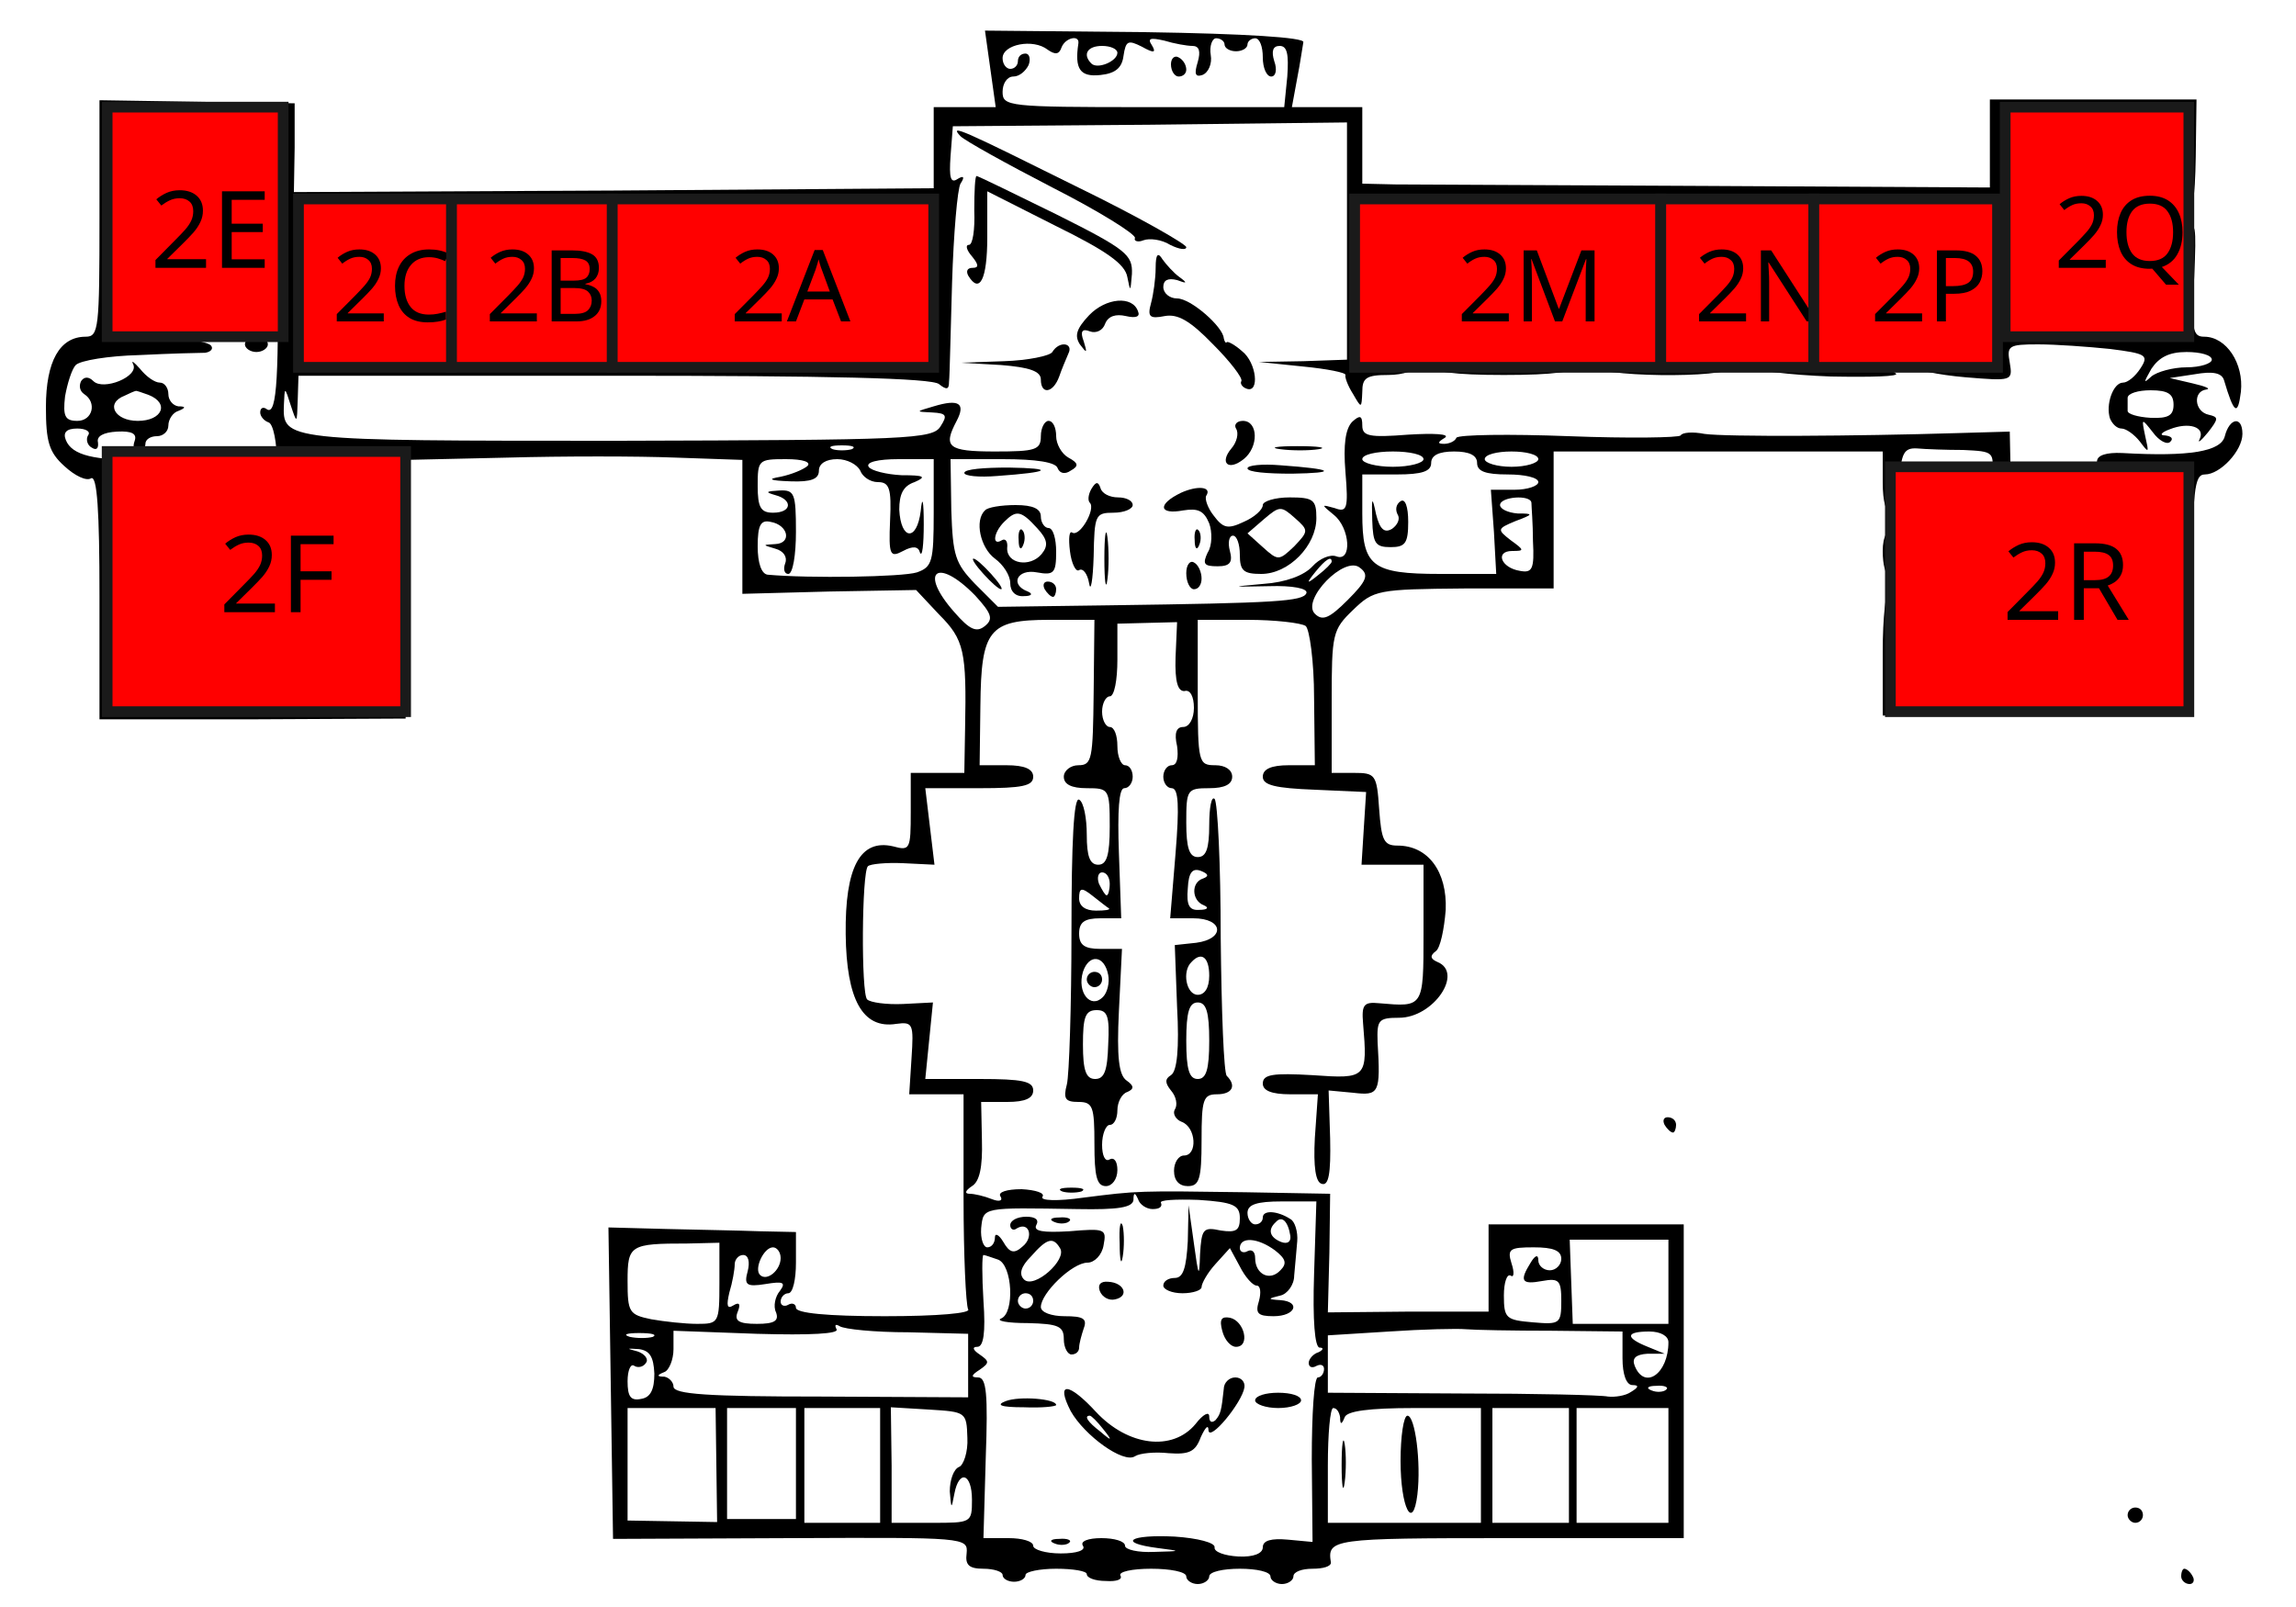
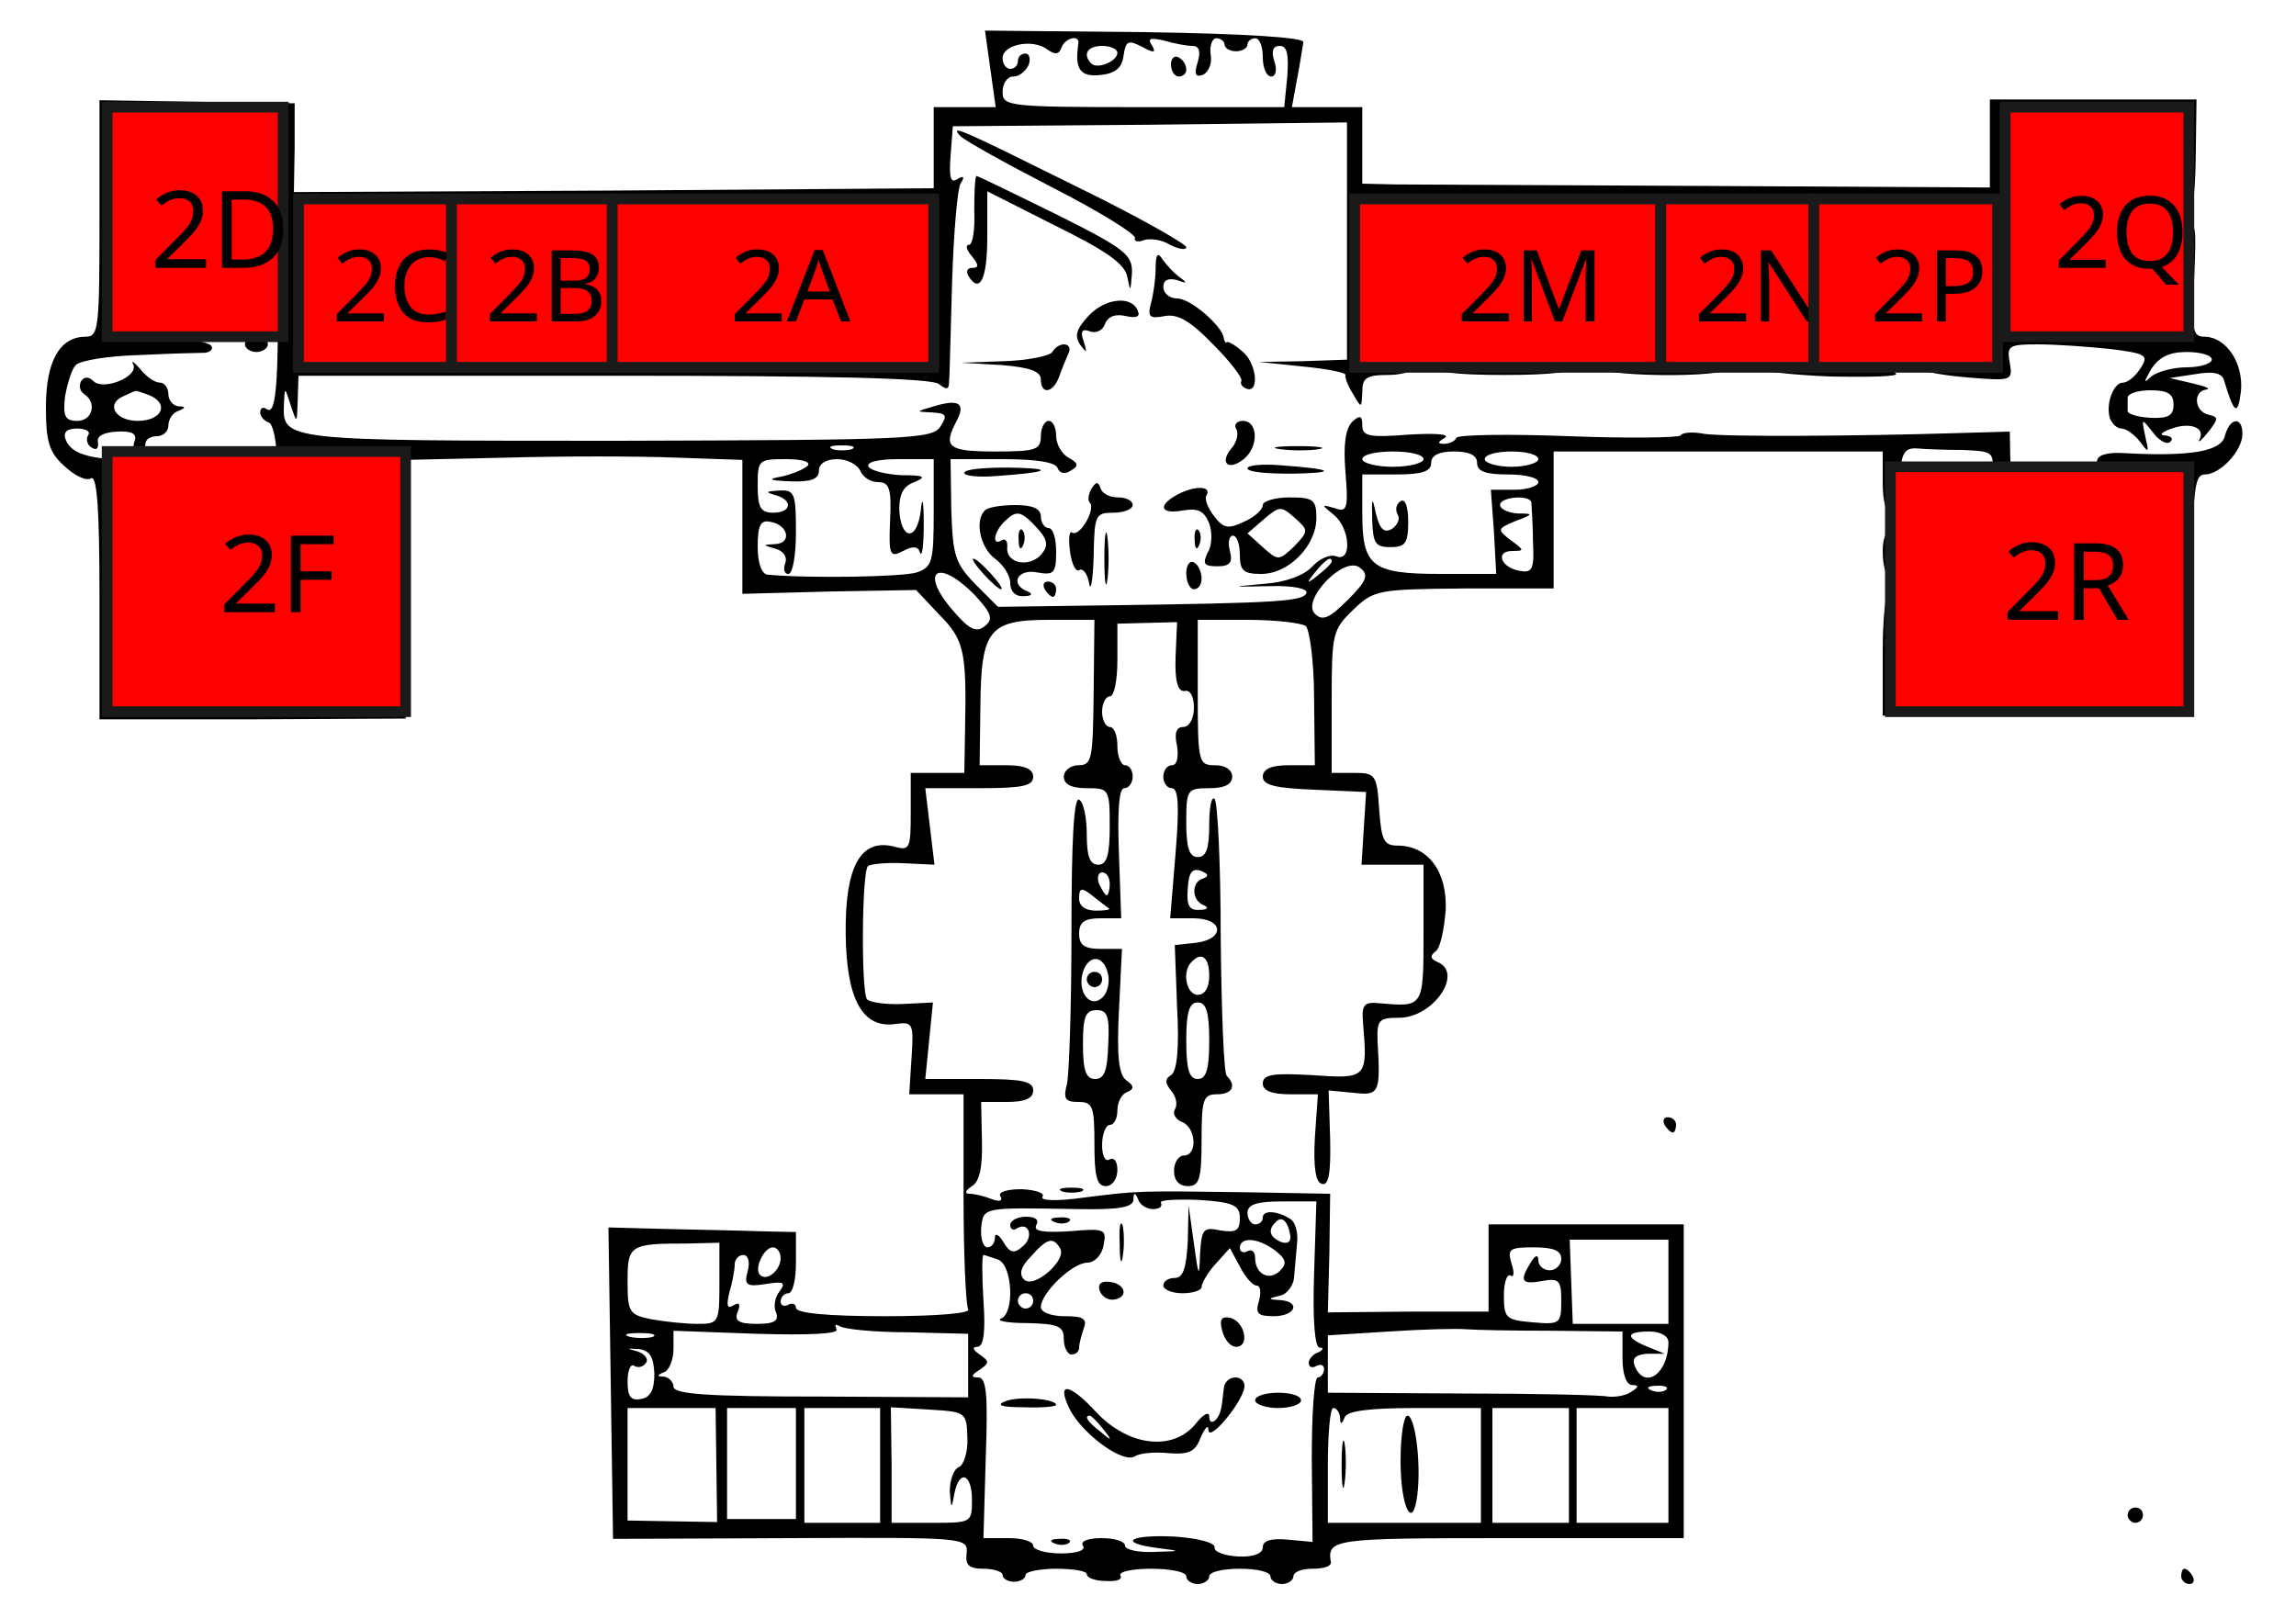
<svg xmlns="http://www.w3.org/2000/svg" version="1.0" width="300pt" height="210pt" viewBox="0 0 300 210" preserveAspectRatio="xMidYMid meet">
  <g transform="translate(0,210) scale(0.1,-0.1)" fill="#000000" stroke="none">
    <path d="M1294 2010 l7 -50 -41 0 -40 0 0 -53 0 -53 -418 -3 -418 -2 1 58 0 58 -127 2 -128 2 0 -154 c0 -144 -1 -155 -18 -155 -34 0 -52 -32 -52 -92 0 -45 4 -59 24 -77 14 -13 29 -20 35 -16 8 4 11 -43 11 -154 l0 -161 200 0 200 1 0 80 c0 49 -4 79 -11 79 -6 0 -9 -16 -8 -37 1 -21 2 -53 1 -70 l-2 -33 -60 0 c-33 0 -60 4 -60 10 0 6 -7 10 -15 10 -8 0 -14 -5 -12 -11 2 -11 -187 -14 -204 -3 -5 2 -6 31 -4 64 3 33 1 60 -4 60 -10 0 -9 19 1 35 3 6 4 38 2 71 l-4 61 50 -5 c41 -4 50 -2 50 11 0 13 -11 16 -59 16 -68 -1 -97 6 -105 26 -4 10 1 15 15 15 11 0 18 -4 14 -9 -3 -5 -1 -13 5 -16 6 -4 9 -1 8 7 -2 8 7 13 25 14 20 1 26 -3 23 -12 -3 -8 -1 -14 4 -14 6 0 10 5 10 10 0 6 7 10 15 10 8 0 15 6 15 14 0 8 6 17 13 19 10 4 10 6 0 6 -7 1 -13 8 -13 16 0 8 -5 15 -11 15 -7 0 -18 8 -26 18 -8 9 -12 12 -9 6 8 -16 -39 -35 -52 -22 -6 6 -12 6 -16 0 -3 -6 -2 -13 4 -17 17 -11 11 -35 -9 -35 -16 0 -19 6 -16 32 3 17 9 36 14 41 6 6 43 12 83 13 40 2 79 3 86 3 7 1 11 5 8 9 -3 5 -31 10 -63 11 -32 1 -59 4 -61 6 -7 7 -5 172 2 183 4 7 2 12 -3 12 -6 0 -9 10 -7 23 3 12 5 31 5 42 1 19 8 20 106 20 l104 1 3 -156 c3 -180 0 -233 -13 -225 -5 4 -9 2 -9 -4 0 -5 5 -11 11 -13 6 -2 11 -26 11 -56 -1 -41 3 -52 15 -52 11 0 14 8 11 30 l-5 30 64 0 63 0 1 -47 c1 -27 0 -60 -1 -75 -1 -14 3 -29 9 -33 8 -4 11 20 11 74 l0 80 133 3 c72 2 171 2 220 0 l87 -3 0 -88 0 -87 113 3 114 2 30 -32 c33 -33 36 -48 34 -149 l-1 -58 -35 0 -35 0 0 -51 c0 -49 -1 -51 -23 -45 -43 10 -63 -27 -62 -115 1 -85 22 -124 66 -117 22 3 23 0 20 -45 l-3 -47 36 0 35 0 0 -136 c0 -74 3 -139 6 -145 4 -5 -39 -9 -109 -9 -75 0 -116 4 -116 11 0 5 -5 7 -10 4 -5 -3 -10 -1 -10 4 0 6 5 11 10 11 6 0 10 18 10 40 l0 40 -47 1 c-27 1 -82 2 -123 3 l-75 2 3 -203 3 -204 232 1 c228 1 232 1 230 -20 -2 -15 3 -20 22 -20 14 0 25 -4 25 -8 0 -5 7 -9 15 -9 8 0 15 4 15 9 0 4 18 8 40 8 22 0 40 -3 40 -7 0 -5 11 -9 25 -9 14 -1 22 2 19 7 -3 5 15 9 40 9 25 0 46 -4 46 -10 0 -5 7 -10 15 -10 8 0 15 5 15 10 0 6 18 10 40 10 22 0 40 -4 40 -10 0 -5 7 -10 15 -10 8 0 15 5 15 10 0 6 11 10 25 10 14 0 24 3 24 8 -5 31 1 32 231 32 l230 0 0 205 0 205 -127 0 -128 0 0 -57 0 -57 -105 0 -105 -1 2 78 1 77 -111 2 c-140 2 -140 2 -211 -7 -35 -5 -57 -4 -54 1 4 5 -9 9 -27 10 -20 0 -31 -4 -28 -9 4 -6 -1 -8 -11 -4 -10 4 -23 7 -29 7 -7 0 -6 4 3 10 10 6 14 25 13 60 l-1 50 34 0 c24 0 34 5 34 15 0 12 -14 15 -70 15 l-71 0 5 50 5 50 -39 -2 c-22 -1 -43 2 -47 6 -8 8 -7 166 1 174 3 3 24 5 46 4 l41 -2 -6 50 -6 50 71 0 c56 0 70 3 70 15 0 10 -11 15 -35 15 l-35 0 1 78 c1 99 11 112 90 112 l59 0 -1 -95 c-1 -87 -2 -95 -20 -95 -10 0 -19 -7 -19 -15 0 -10 10 -15 30 -15 29 0 30 -1 30 -50 0 -38 -4 -50 -15 -50 -11 0 -15 11 -15 39 0 22 -4 43 -10 46 -7 4 -10 -56 -10 -172 0 -98 -3 -188 -6 -200 -5 -19 -2 -23 15 -23 19 0 21 -6 21 -55 0 -42 3 -55 15 -55 8 0 15 9 15 21 0 11 -4 17 -10 14 -6 -4 -10 5 -10 19 0 14 5 26 10 26 6 0 10 9 10 19 0 11 6 22 13 24 9 4 9 8 -1 15 -10 7 -13 30 -10 91 l4 81 -28 0 c-21 0 -28 5 -28 20 0 15 7 20 28 20 l27 0 -3 85 c-2 56 0 85 7 85 6 0 11 7 11 15 0 8 -4 15 -10 15 -5 0 -10 11 -10 25 0 14 -4 25 -10 25 -5 0 -10 9 -10 20 0 11 5 20 10 20 6 0 10 21 10 48 l0 47 39 1 39 1 -2 -46 c-1 -32 3 -45 12 -44 7 2 12 -7 12 -22 0 -14 -6 -25 -14 -25 -9 0 -12 -8 -8 -25 2 -15 0 -25 -7 -25 -6 0 -11 -7 -11 -15 0 -8 5 -15 11 -15 9 0 10 -24 5 -85 l-7 -85 30 0 c40 0 42 -27 4 -32 l-28 -3 3 -81 c3 -54 0 -84 -8 -89 -8 -5 -8 -10 0 -20 7 -8 9 -19 5 -25 -3 -5 1 -13 9 -16 19 -7 21 -44 3 -44 -7 0 -13 -9 -13 -20 0 -13 7 -20 18 -20 15 0 18 9 18 60 0 53 2 60 20 60 20 0 26 11 13 24 -4 3 -7 85 -8 181 0 95 -4 177 -8 181 -4 4 -7 -11 -7 -34 0 -31 -4 -42 -15 -42 -11 0 -15 12 -15 45 0 43 1 45 30 45 20 0 30 5 30 15 0 9 -9 15 -22 15 -22 0 -23 3 -23 95 l0 95 65 0 c36 0 70 -4 76 -8 5 -4 11 -46 11 -94 l1 -88 -34 0 c-23 0 -34 -5 -34 -15 0 -11 16 -15 68 -17 l67 -3 -3 -47 -3 -48 40 0 41 0 0 -90 c0 -97 0 -96 -58 -91 -20 2 -23 -2 -21 -26 6 -72 5 -73 -66 -68 -52 3 -65 1 -65 -11 0 -9 11 -14 36 -14 l36 0 -4 -57 c-2 -38 1 -58 9 -60 9 -3 12 13 11 59 l-2 63 32 -3 c34 -4 36 -1 32 66 -1 29 1 32 28 32 45 0 85 59 50 73 -9 4 -10 8 -2 14 6 4 11 29 13 54 2 50 -23 84 -63 84 -18 0 -21 7 -24 48 -3 45 -5 47 -33 47 l-29 0 0 93 c0 89 1 94 28 120 27 26 32 27 145 28 l117 0 0 90 0 89 215 0 215 0 0 -40 c0 -53 18 -51 22 2 2 36 6 43 23 42 11 -1 38 -2 60 -2 41 -2 41 -2 37 -37 -3 -26 0 -35 10 -35 11 0 15 12 15 48 l-1 48 -70 -2 c-131 -4 -301 -5 -329 -1 -15 3 -29 2 -31 -2 -2 -3 -68 -4 -146 -1 -78 3 -144 2 -147 -2 -2 -5 -10 -8 -16 -8 -9 0 -9 2 1 8 7 5 -15 6 -48 4 -51 -4 -60 -2 -60 12 0 13 -3 14 -13 5 -9 -9 -12 -30 -9 -66 4 -48 2 -53 -14 -47 -18 5 -18 5 -1 -9 21 -17 24 -62 3 -54 -8 3 -22 -3 -31 -13 -11 -12 -35 -21 -64 -23 -44 -4 -44 -4 7 -3 31 1 51 -3 49 -9 -4 -11 -40 -13 -257 -16 l-146 -2 -30 30 c-26 27 -29 37 -31 96 l-1 67 68 0 c44 0 70 -4 72 -12 3 -7 10 -8 17 -3 11 6 10 10 -3 17 -9 5 -16 18 -16 28 0 11 -4 20 -10 20 -5 0 -10 -9 -10 -20 0 -18 -7 -20 -60 -20 -62 0 -68 6 -50 40 12 23 3 29 -30 19 -24 -7 -24 -7 -2 -8 19 -1 20 -4 11 -18 -10 -17 -42 -18 -422 -19 -438 0 -438 0 -436 48 1 23 1 23 9 -2 8 -24 8 -24 9 7 l1 32 412 0 c279 0 416 -3 425 -11 10 -8 13 -7 13 3 1 8 2 66 4 130 2 64 7 122 11 129 6 9 4 11 -4 6 -9 -6 -11 2 -9 30 l3 39 258 2 257 3 0 -155 0 -155 -57 -2 -58 -1 58 -6 c31 -3 56 -8 55 -11 -1 -3 3 -14 10 -25 11 -19 11 -19 12 3 0 18 5 22 34 22 19 0 37 6 40 13 5 10 7 10 12 0 4 -9 34 -13 99 -13 65 0 95 4 99 13 5 10 7 10 12 0 7 -16 180 -18 189 -3 4 7 11 8 18 1 7 -5 55 -11 109 -13 53 -1 91 0 85 4 -6 4 -8 10 -4 14 3 4 12 2 19 -3 7 -6 41 -13 76 -16 61 -5 62 -5 58 19 -4 22 -2 24 37 24 23 0 65 -3 94 -6 47 -6 51 -8 40 -25 -7 -11 -17 -19 -23 -19 -13 0 -23 -29 -17 -47 3 -7 9 -13 15 -13 6 0 17 -8 24 -17 12 -16 12 -15 7 7 -5 24 -5 24 10 5 8 -11 19 -17 23 -12 4 4 1 7 -7 8 -8 0 -5 4 6 8 25 10 47 3 39 -13 -3 -6 2 -2 11 9 14 18 14 20 1 23 -19 4 -21 31 -3 33 6 1 -1 4 -18 8 l-30 7 33 5 c23 4 35 2 38 -8 13 -44 18 -47 22 -15 4 37 -19 72 -48 72 -15 0 -17 9 -13 78 3 69 2 75 -11 58 -11 -13 -14 -36 -11 -78 l4 -59 -112 4 -112 5 0 138 0 139 113 2 112 3 -4 -65 c-4 -50 -2 -65 9 -65 10 0 13 19 14 75 l1 75 -135 0 -135 0 0 -57 0 -58 -368 2 c-202 1 -386 2 -409 2 l-43 1 0 50 0 50 -46 0 -46 0 7 38 c4 20 7 42 8 47 1 6 -75 11 -207 13 l-209 2 7 -50z m93 28 c5 13 24 17 22 5 -5 -33 2 -44 29 -41 19 2 28 9 30 25 3 20 6 21 24 12 16 -9 19 -8 13 2 -6 9 -2 10 16 6 13 -4 30 -7 37 -7 9 0 11 -7 7 -21 -5 -16 -3 -20 6 -17 8 3 13 15 11 26 -2 12 2 22 7 22 6 0 11 -4 11 -8 0 -5 7 -9 15 -9 8 0 15 4 15 9 0 4 5 8 10 8 6 0 10 -11 10 -25 0 -14 5 -25 11 -25 6 0 8 9 4 20 -4 13 -2 20 7 20 10 0 12 -11 10 -40 l-4 -40 -184 0 c-177 0 -184 1 -184 20 0 11 6 20 14 20 8 0 16 7 20 15 3 8 1 15 -4 15 -6 0 -10 -4 -10 -10 0 -5 -4 -10 -10 -10 -5 0 -10 6 -10 14 0 18 40 26 59 11 10 -7 15 -6 18 3z m73 -7 c0 -11 -26 -22 -34 -14 -12 12 -5 23 14 23 11 0 20 -4 20 -9z m-452 -213 c8 -7 12 -7 12 1 0 7 33 11 100 11 l101 0 -3 -102 -3 -103 -202 -2 -203 -3 0 104 c0 91 2 105 17 108 34 6 168 -4 181 -14z m973 3 c1 -13 2 -13 6 1 4 14 18 16 103 15 69 0 97 -4 91 -11 -4 -6 -8 -52 -7 -103 l1 -91 -197 0 -198 1 0 101 0 102 100 0 c83 0 100 -2 101 -15z m404 -1 c-17 -19 -22 -170 -5 -170 6 0 10 33 10 80 0 47 4 80 10 80 6 0 10 6 10 13 0 9 26 12 95 12 52 0 95 -3 95 -7 0 -5 0 -50 0 -102 l0 -94 -205 0 -205 0 0 89 c0 51 4 89 10 89 5 0 7 6 4 14 -5 12 11 14 95 13 93 -1 100 -2 86 -17z m-1807 -92 l-3 -103 -93 0 -94 0 -2 103 -2 102 99 0 98 0 -3 -102z m216 0 l-2 -103 -98 0 -99 0 -2 90 c-1 50 0 96 2 103 3 8 33 12 102 12 l98 0 -1 -102z m2096 -98 c0 -5 -15 -10 -33 -10 -18 0 -39 -6 -46 -12 -11 -10 -10 -8 0 10 10 15 23 22 46 22 18 0 33 -4 33 -10z m-2696 -46 c28 -11 18 -34 -14 -34 -30 0 -43 23 -17 33 6 3 13 6 14 6 1 1 8 -2 17 -5z m2646 -13 c0 -14 -7 -18 -30 -17 -17 1 -30 5 -30 9 0 4 0 12 0 17 0 6 14 10 30 10 23 0 30 -5 30 -19z m-1727 -58 c-7 -2 -19 -2 -25 0 -7 3 -2 5 12 5 14 0 19 -2 13 -5z m747 -13 c0 -5 -18 -10 -40 -10 -22 0 -40 5 -40 10 0 6 18 10 40 10 22 0 40 -4 40 -10z m70 -5 c0 -11 11 -15 40 -15 22 0 40 -4 40 -10 0 -5 -14 -10 -31 -10 l-31 0 4 -55 3 -55 -73 0 c-90 0 -102 10 -102 79 l0 51 45 0 c33 0 45 4 45 15 0 10 10 15 30 15 20 0 30 -5 30 -15z m80 5 c0 -5 -16 -10 -35 -10 -19 0 -35 5 -35 10 0 6 16 10 35 10 19 0 35 -4 35 -10z m-955 -9 c-6 -5 -21 -11 -35 -14 -18 -3 -15 -5 13 -6 27 -1 37 3 37 14 0 9 9 15 24 15 13 0 26 -7 30 -15 3 -8 13 -15 23 -15 15 0 18 -8 16 -50 -2 -46 0 -49 17 -40 13 7 20 6 22 -2 3 -7 5 10 5 37 0 32 -2 38 -4 17 -5 -40 -26 -38 -28 2 0 20 5 31 20 36 16 7 13 9 -17 9 -20 1 -40 6 -43 11 -4 6 12 10 39 10 l46 0 0 -70 c0 -64 -2 -71 -22 -78 -19 -6 -140 -8 -195 -3 -8 1 -13 15 -13 37 0 28 4 35 17 32 23 -4 28 -28 6 -29 -17 -1 -17 -1 0 -6 11 -3 16 -11 13 -19 -3 -8 -1 -14 4 -14 6 0 10 25 10 55 0 51 -2 55 -22 54 -17 -1 -19 -2 -5 -6 23 -6 22 -23 -3 -23 -16 0 -20 7 -20 35 0 34 1 35 37 35 23 0 33 -4 28 -9z m946 -48 c0 -5 2 -27 2 -50 2 -37 -1 -42 -17 -39 -25 4 -33 26 -10 26 16 0 16 1 -2 14 -18 14 -18 15 6 25 24 9 24 10 3 10 -13 1 -23 6 -23 11 0 11 40 14 41 3z m-261 -77 c0 -2 -8 -10 -17 -17 -16 -13 -17 -12 -4 4 13 16 21 21 21 13z m21 -50 c-24 -24 -33 -28 -43 -18 -18 18 39 77 59 60 12 -9 9 -17 -16 -42z m-487 6 c22 -24 24 -31 13 -40 -11 -9 -20 -5 -40 18 -47 53 -23 73 27 22z m298 -370 c-16 -5 -15 -29 1 -35 7 -3 5 -6 -6 -6 -13 -1 -17 6 -15 28 1 21 6 27 17 23 10 -4 11 -7 3 -10z m-122 -7 c0 -8 -2 -15 -4 -15 -2 0 -6 7 -10 15 -3 8 -1 15 4 15 6 0 10 -7 10 -15z m-1 -32 c2 -2 -5 -3 -17 -3 -14 0 -22 6 -22 16 0 14 3 15 18 3 9 -7 19 -15 21 -16z m-1 -87 c2 -10 -1 -23 -7 -29 -16 -16 -34 6 -26 33 8 24 28 22 33 -4z m132 -1 c0 -16 -6 -25 -15 -25 -15 0 -21 31 -8 43 13 14 23 6 23 -18z m0 -85 c0 -38 -4 -50 -15 -50 -11 0 -15 12 -15 50 0 38 4 50 15 50 11 0 15 -12 15 -50z m-132 -5 c-1 -34 -5 -45 -17 -45 -12 0 -16 11 -16 45 0 36 3 45 18 45 14 0 17 -8 15 -45z m58 -215 c9 0 13 3 11 8 -3 4 19 5 49 4 46 -3 54 -7 54 -24 0 -16 -5 -19 -25 -16 -23 5 -25 2 -27 -31 -1 -32 -2 -30 -8 14 l-7 50 -1 -47 c-2 -35 -6 -48 -17 -48 -8 0 -15 -4 -15 -10 0 -5 11 -10 25 -10 14 0 25 4 25 8 0 5 8 19 18 30 l19 21 13 -24 c7 -14 17 -25 22 -25 5 0 6 -9 3 -20 -5 -16 -2 -20 19 -20 29 0 36 19 9 21 -17 1 -17 2 0 6 9 2 18 14 18 26 1 12 3 32 4 45 1 12 -3 26 -9 29 -17 11 -36 12 -36 2 0 -5 -4 -9 -10 -9 -5 0 -10 7 -10 15 0 11 12 15 45 15 l45 0 -3 -95 c-2 -61 1 -95 7 -96 6 0 5 -3 -1 -6 -7 -2 -13 -9 -13 -14 0 -6 5 -7 10 -4 6 3 10 1 10 -4 0 -6 -4 -11 -8 -11 -5 0 -8 -48 -8 -107 l1 -108 -32 3 c-22 2 -33 -1 -33 -10 0 -8 -12 -13 -32 -12 -18 1 -32 6 -31 12 1 6 -22 12 -52 14 -59 3 -76 -8 -22 -15 31 -4 31 -4 -5 -5 -21 -1 -38 3 -38 8 0 6 -14 10 -31 10 -17 0 -28 -4 -24 -10 4 -6 -8 -10 -29 -10 -20 0 -36 5 -36 10 0 6 -15 10 -32 10 l-33 0 3 105 c3 83 1 105 -10 105 -10 0 -9 3 2 10 13 9 13 11 0 20 -9 6 -10 10 -3 10 8 0 11 18 8 60 -2 33 -2 60 0 60 2 0 10 -3 19 -6 19 -7 22 -70 4 -77 -7 -3 8 -6 35 -6 40 -1 47 -4 47 -21 0 -11 5 -20 10 -20 6 0 10 4 10 9 0 5 3 16 6 25 5 13 -1 16 -25 16 -17 0 -31 5 -31 12 0 18 41 58 61 58 9 0 19 10 21 23 4 21 2 22 -45 18 -34 -2 -47 0 -43 8 4 7 -1 11 -13 11 -12 0 -21 -5 -21 -11 0 -5 4 -8 9 -4 16 9 22 -12 7 -24 -11 -10 -17 -8 -25 6 -6 10 -11 12 -11 6 0 -7 -4 -13 -10 -13 -5 0 -9 11 -8 25 3 28 1 27 126 25 53 -1 72 2 73 12 0 10 2 10 6 1 2 -7 11 -13 19 -13z m180 -35 c1 -8 -4 -11 -12 -8 -15 6 -18 16 -7 26 8 9 16 1 19 -18z m-746 -62 c0 -52 -1 -53 -29 -53 -16 0 -43 3 -60 6 -29 6 -31 9 -31 50 0 47 3 49 78 49 l42 1 0 -53z m445 46 c10 -15 -34 -54 -47 -41 -7 7 -4 17 9 30 21 24 29 26 38 11z m281 -3 c14 -11 16 -17 7 -26 -14 -15 -33 -5 -33 16 0 8 -4 12 -10 9 -5 -3 -10 -1 -10 4 0 15 23 14 46 -3z m514 -41 l0 -55 -62 0 -63 0 -2 55 -2 55 65 0 64 0 0 -55z m-1160 31 c0 -16 -18 -31 -27 -22 -8 8 5 36 17 36 5 0 10 -6 10 -14z m1020 -1 c0 -8 -7 -15 -15 -15 -8 0 -15 6 -15 13 0 8 -4 7 -10 -3 -15 -24 -12 -29 15 -24 22 4 25 1 25 -26 0 -30 -2 -31 -37 -28 -35 3 -38 5 -38 35 0 17 4 29 9 26 4 -3 5 4 1 16 -6 19 -2 21 29 21 25 0 36 -4 36 -15z m-1063 -16 c-5 -18 -2 -21 23 -17 24 4 27 2 19 -9 -6 -7 -9 -20 -5 -28 4 -11 -2 -15 -25 -15 -24 0 -30 4 -25 16 4 10 2 13 -6 8 -8 -5 -9 0 -5 17 4 13 7 30 7 37 0 6 5 12 11 12 7 0 9 -9 6 -21z m373 -39 c0 -5 -4 -10 -10 -10 -5 0 -10 5 -10 10 0 6 5 10 10 10 6 0 10 -4 10 -10z m-163 -41 l78 -2 0 -41 0 -42 -192 1 c-148 0 -193 3 -193 13 0 6 -6 12 -12 13 -10 0 -10 2 0 6 6 2 12 16 12 30 l0 24 109 -4 c70 -2 108 0 104 6 -3 6 -1 7 4 4 6 -4 46 -8 90 -8z m841 2 l92 -1 0 -35 c0 -21 5 -35 13 -35 9 0 8 -3 -2 -9 -7 -5 -21 -7 -30 -6 -9 2 -95 4 -191 4 l-175 1 0 37 0 38 80 5 c44 3 89 4 100 3 11 -1 62 -2 113 -2z m-1175 -8 c-7 -2 -21 -2 -30 0 -10 3 -4 5 12 5 17 0 24 -2 18 -5z m1327 -7 c0 -41 -31 -63 -44 -31 -4 10 1 15 17 16 l22 0 -22 9 c-30 12 -29 20 2 20 15 0 25 -6 25 -14z m-1325 -41 c0 -21 -5 -31 -17 -33 -14 -3 -18 3 -18 23 0 14 4 24 9 20 5 -3 12 -1 15 4 4 5 -2 12 -11 15 -15 4 -15 4 2 3 14 -2 19 -10 20 -32z m1322 -21 c-3 -3 -12 -4 -19 -1 -8 3 -5 6 6 6 11 1 17 -2 13 -5z m-1241 -98 l1 -75 -58 1 -59 1 0 74 0 73 58 0 57 0 1 -74z m104 2 l0 -73 -45 0 -45 0 0 73 0 72 45 0 45 0 0 -72z m110 -3 l0 -75 -49 0 -50 0 0 75 0 75 49 0 50 0 0 -75z m114 36 c1 -18 -5 -36 -11 -38 -7 -3 -12 -17 -12 -32 2 -23 2 -24 6 -3 6 32 23 27 23 -8 0 -30 -1 -30 -52 -30 l-53 0 0 75 -1 76 50 -3 c48 -3 49 -3 50 -37z m487 27 c0 -10 2 -10 6 0 3 8 31 12 91 12 l87 0 0 -75 0 -75 -100 0 -100 0 0 75 c0 41 3 75 7 75 5 0 8 -6 9 -12z m299 -63 l0 -75 -50 0 -50 0 0 75 0 75 50 0 50 0 0 -75z m130 0 l0 -75 -60 0 -60 0 0 75 0 75 60 0 60 0 0 -75z" />
    <path d="M1530 2016 c0 -9 5 -16 10 -16 6 0 10 4 10 9 0 6 -4 13 -10 16 -5 3 -10 -1 -10 -9z" />
    <path d="M945 1739 c-5 -8 -1 -9 15 -4 24 8 22 -2 -8 -37 -14 -17 -13 -18 14 -17 17 1 22 3 12 6 -16 4 -16 6 -3 20 9 8 14 20 12 27 -5 16 -34 19 -42 5z" />
    <path d="M1026 1733 c-2 -10 -7 -29 -11 -43 -6 -24 -6 -24 10 -5 13 17 17 18 25 5 14 -22 18 -9 8 28 -9 35 -24 42 -32 15z m24 -13 c0 -5 -5 -10 -11 -10 -5 0 -7 5 -4 10 3 6 8 10 11 10 2 0 4 -4 4 -10z" />
    <path d="M1894 1749 c-4 -8 0 -9 15 -4 27 8 27 -6 1 -30 -11 -10 -18 -21 -15 -24 10 -10 45 -11 45 -1 0 6 -5 10 -11 10 -8 0 -8 5 1 15 7 8 10 22 6 30 -6 18 -32 20 -42 4z" />
    <path d="M1971 1718 c1 -40 2 -41 9 -13 6 23 8 25 9 8 1 -19 21 -45 21 -27 0 17 -25 74 -32 74 -4 0 -7 -19 -7 -42z" />
    <path d="M2015 1750 c-8 -13 5 -74 13 -65 9 9 9 75 0 75 -4 0 -10 -5 -13 -10z" />
    <path d="M2214 1748 c-5 -8 -2 -9 9 -5 22 8 23 -16 2 -33 -21 -18 -19 -25 10 -28 14 -1 25 3 25 8 0 6 -5 10 -10 10 -7 0 -7 7 0 20 6 11 8 25 5 30 -8 14 -32 13 -41 -2z" />
    <path d="M2291 1720 l1 -45 8 35 c5 20 5 39 -1 45 -5 5 -9 -8 -8 -35z" />
    <path d="M2323 1740 c3 -11 1 -18 -4 -14 -15 9 -10 -23 6 -36 13 -11 15 -7 15 29 0 23 -5 41 -11 41 -6 0 -9 -9 -6 -20z" />
    <path d="M2434 1749 c-4 -8 0 -9 15 -4 27 8 27 -6 1 -30 -11 -10 -18 -21 -15 -24 10 -10 45 -11 45 -1 0 6 -5 10 -11 10 -8 0 -8 5 1 15 7 8 10 22 6 30 -6 18 -32 20 -42 4z" />
    <path d="M2511 1718 c1 -24 3 -36 6 -27 2 10 13 19 24 22 28 7 21 41 -9 45 -20 3 -22 -1 -21 -40z m29 23 c0 -6 -4 -13 -10 -16 -5 -3 -10 1 -10 9 0 9 5 16 10 16 6 0 10 -4 10 -9z" />
    <path d="M414 1738 c-5 -8 -2 -9 9 -5 21 8 22 -2 1 -31 -15 -21 -14 -22 13 -21 18 1 22 3 10 6 -17 4 -17 6 -2 23 18 20 13 40 -10 40 -8 0 -17 -5 -21 -12z" />
    <path d="M484 1724 c-4 -14 -2 -30 4 -36 14 -14 44 -6 50 12 4 12 2 13 -9 3 -20 -20 -29 -16 -29 13 0 21 3 24 21 19 15 -5 19 -4 15 4 -13 21 -45 12 -52 -15z" />
    <path d="M620 1740 c0 -5 7 -7 15 -4 8 4 15 2 15 -4 0 -5 -7 -15 -15 -22 -22 -18 -18 -30 8 -30 16 0 18 3 8 9 -9 6 -10 11 -2 15 19 12 13 46 -9 46 -11 0 -20 -4 -20 -10z" />
    <path d="M690 1715 c0 -31 3 -35 25 -35 22 0 25 4 25 35 0 31 -3 35 -25 35 -22 0 -25 -4 -25 -35z m40 15 c0 -5 -4 -10 -9 -10 -6 0 -13 5 -16 10 -3 6 1 10 9 10 9 0 16 -4 16 -10z m0 -30 c0 -5 -7 -10 -15 -10 -8 0 -15 5 -15 10 0 6 7 10 15 10 8 0 15 -4 15 -10z" />
    <path d="M1793 1420 c1 -30 4 -35 24 -35 19 0 23 5 23 33 0 20 -4 31 -10 27 -6 -4 -7 -11 -4 -17 4 -6 0 -14 -7 -19 -10 -6 -16 -1 -21 19 -5 24 -6 23 -5 -8z" />
    <path d="M1420 820 c0 -5 5 -10 10 -10 6 0 10 5 10 10 0 6 -4 10 -10 10 -5 0 -10 -4 -10 -10z" />
    <path d="M1378 503 c7 -3 16 -2 19 1 4 3 -2 6 -13 5 -11 0 -14 -3 -6 -6z" />
    <path d="M1463 475 c0 -22 2 -30 4 -17 2 12 2 30 0 40 -3 9 -5 -1 -4 -23z" />
    <path d="M1437 413 c3 -8 12 -13 20 -11 19 4 12 22 -9 23 -10 1 -14 -4 -11 -12z" />
    <path d="M1597 361 c3 -12 11 -21 18 -21 19 0 11 34 -8 38 -11 2 -14 -2 -10 -17z" />
    <path d="M1599 285 c-3 -28 -4 -33 -11 -41 -5 -4 -8 -2 -8 5 0 7 -8 3 -18 -10 -30 -36 -88 -29 -130 16 -36 39 -53 40 -33 1 18 -32 69 -69 84 -59 6 4 26 6 44 4 27 -2 35 2 42 21 6 13 10 17 10 9 1 -16 44 36 47 56 1 7 -4 13 -12 13 -8 0 -15 -7 -15 -15z m-158 -52 c13 -16 12 -17 -3 -4 -17 13 -22 21 -14 21 2 0 10 -8 17 -17z" />
    <path d="M1314 269 c-13 -5 -7 -8 24 -8 23 -1 42 1 42 3 0 8 -48 12 -66 5z" />
    <path d="M1640 270 c0 -5 14 -10 30 -10 17 0 30 5 30 10 0 6 -13 10 -30 10 -16 0 -30 -4 -30 -10z" />
    <path d="M1378 83 c7 -3 16 -2 19 1 4 3 -2 6 -13 5 -11 0 -14 -3 -6 -6z" />
    <path d="M1830 191 c0 -61 16 -93 22 -44 5 42 -3 103 -13 103 -5 0 -9 -27 -9 -59z" />
    <path d="M1753 185 c0 -27 2 -38 4 -22 2 15 2 37 0 50 -2 12 -4 0 -4 -28z" />
    <path d="M1255 1922 c6 -6 60 -36 120 -67 61 -31 109 -61 108 -66 -2 -4 4 -6 11 -3 8 3 24 1 35 -6 12 -6 21 -7 21 -3 0 4 -63 40 -141 78 -151 75 -170 84 -154 67z" />
    <path d="M1273 1825 c1 -25 -2 -45 -7 -45 -5 0 -3 -7 4 -15 9 -11 9 -15 1 -15 -7 0 -9 -4 -6 -10 15 -25 25 -5 25 50 l0 60 89 -45 c67 -33 91 -50 94 -67 4 -20 4 -20 6 4 1 25 -7 32 -99 78 -55 27 -102 50 -104 50 -2 0 -3 -20 -3 -45z" />
    <path d="M2654 1818 c-5 -8 -2 -9 9 -5 21 8 22 -3 2 -29 -20 -26 -19 -34 5 -34 11 0 20 5 20 10 0 6 -5 10 -12 10 -9 0 -9 3 0 12 17 17 15 48 -2 48 -8 0 -18 -5 -22 -12z" />
    <path d="M2724 1805 c-8 -31 9 -52 40 -52 18 0 22 4 21 26 -2 36 -12 51 -35 51 -13 0 -22 -9 -26 -25z m46 -16 c0 -10 -7 -19 -15 -19 -15 0 -21 31 -9 43 11 10 24 -3 24 -24z" />
    <path d="M278 1813 c-13 -3 -18 -14 -18 -38 0 -27 4 -33 25 -37 14 -3 25 -1 25 3 0 5 -7 9 -15 9 -8 0 -15 5 -15 10 0 6 7 10 15 10 8 0 15 4 15 10 0 5 -7 7 -15 4 -8 -4 -15 -1 -15 4 0 6 8 12 18 14 9 2 13 6 7 9 -5 3 -18 4 -27 2z" />
    <path d="M190 1799 c0 -6 7 -9 15 -5 8 3 15 2 15 -3 0 -5 -7 -14 -15 -21 -20 -17 -19 -27 5 -33 11 -3 20 -1 20 4 0 5 -5 9 -12 9 -9 0 -9 3 0 12 19 19 15 48 -8 48 -11 0 -20 -5 -20 -11z" />
    <path d="M1510 1750 c0 -14 -3 -35 -6 -46 -5 -18 -2 -21 18 -17 17 3 33 -6 63 -37 22 -22 39 -44 37 -48 -2 -3 1 -8 7 -10 17 -6 13 34 -6 49 -9 8 -18 13 -20 12 -1 -2 -3 0 -4 5 -1 15 -43 52 -61 52 -10 0 -18 7 -18 15 0 9 6 12 18 9 13 -5 14 -4 3 4 -7 5 -17 16 -22 23 -6 10 -9 7 -9 -11z" />
    <path d="M1423 1688 c-17 -18 -19 -27 -12 -38 9 -12 10 -12 5 4 -5 13 -2 17 8 13 8 -3 17 1 20 10 4 10 14 13 27 10 13 -3 19 -1 16 6 -7 21 -42 18 -64 -5z" />
    <path d="M320 1650 c0 -5 7 -10 15 -10 8 0 15 5 15 10 0 6 -7 10 -15 10 -8 0 -15 -4 -15 -10z" />
    <path d="M1375 1640 c-3 -5 -32 -11 -63 -12 l-57 -2 53 -3 c37 -3 52 -8 52 -19 0 -20 16 -18 24 4 3 9 9 23 12 30 7 14 -12 17 -21 2z" />
    <path d="M1615 1540 c4 -6 1 -18 -6 -26 -16 -19 -4 -30 16 -14 20 16 19 50 -1 50 -8 0 -12 -5 -9 -10z" />
    <path d="M2907 1530 c-5 -20 -46 -27 -134 -22 -21 1 -33 -3 -33 -11 0 -9 -13 -11 -41 -9 -24 3 -46 -1 -52 -8 -9 -9 11 -10 94 -5 l107 7 -3 -133 c-2 -74 -4 -141 -4 -149 -1 -13 -19 -14 -111 -12 -65 2 -108 7 -105 13 4 5 2 9 -4 9 -5 0 -11 -5 -13 -10 -3 -11 -115 -17 -124 -7 -3 3 -5 35 -5 71 0 36 -4 66 -10 66 -5 0 -9 -37 -9 -82 l0 -83 87 0 c49 0 91 5 95 10 5 7 8 7 8 0 0 -6 42 -10 107 -9 l107 0 0 157 c1 137 3 157 17 157 20 0 49 31 49 53 0 24 -17 21 -23 -3z" />
    <path d="M1673 1513 c15 -2 37 -2 50 0 12 2 0 4 -28 4 -27 0 -38 -2 -22 -4z" />
    <path d="M1630 1488 c0 -5 26 -7 58 -7 61 1 55 6 -15 11 -24 2 -43 0 -43 -4z" />
    <path d="M1260 1482 c0 -4 19 -6 43 -4 70 5 76 10 15 11 -32 0 -58 -2 -58 -7z" />
    <path d="M1426 1461 c-4 -7 -5 -15 -2 -18 8 -8 -13 -45 -23 -39 -4 3 -5 -8 -3 -24 2 -17 8 -28 12 -25 5 3 11 -5 13 -17 2 -13 5 3 6 35 1 54 2 57 26 57 14 0 25 5 25 10 0 6 -9 10 -19 10 -11 0 -21 5 -23 12 -3 9 -6 9 -12 -1z" />
    <path d="M1543 1456 c-31 -15 -29 -29 3 -23 19 3 27 0 34 -17 4 -11 4 -29 -2 -38 -7 -15 -5 -18 13 -18 16 0 20 5 16 20 -3 11 -1 20 4 20 5 0 9 -11 9 -25 0 -21 5 -25 28 -25 36 0 72 37 72 73 0 24 -4 27 -35 27 -19 0 -35 -5 -35 -10 0 -6 -11 -16 -25 -22 -21 -10 -27 -8 -39 8 -8 10 -12 22 -10 26 8 12 -11 14 -33 4z m148 -70 c-20 -19 -21 -19 -41 -1 l-20 18 22 19 c20 17 22 17 40 1 18 -16 18 -17 -1 -37z" />
    <path d="M1287 1433 c-14 -13 -6 -49 13 -63 11 -8 20 -22 20 -32 0 -11 7 -18 18 -17 10 0 12 3 5 6 -24 9 -14 30 12 25 22 -4 25 -1 25 27 0 17 -4 31 -10 31 -5 0 -10 7 -10 15 0 10 -10 15 -33 15 -19 0 -37 -3 -40 -7z m68 -23 c14 -15 15 -23 6 -34 -15 -18 -46 -13 -45 8 1 8 -2 13 -7 10 -13 -8 -11 10 3 24 16 16 22 15 43 -8z" />
    <path d="M1331 1394 c0 -11 3 -14 6 -6 3 7 2 16 -1 19 -3 4 -6 -2 -5 -13z" />
    <path d="M1443 1370 c0 -30 2 -43 4 -27 2 15 2 39 0 55 -2 15 -4 2 -4 -28z" />
    <path d="M2478 1413 c-12 -3 -18 -14 -18 -33 0 -37 15 -47 18 -12 2 27 20 45 35 35 4 -3 1 -13 -7 -22 -22 -24 -20 -41 4 -41 11 0 20 5 20 10 0 6 -5 10 -10 10 -7 0 -7 7 0 20 18 33 3 45 -42 33z" />
    <path d="M2550 1378 c0 -23 3 -38 8 -34 4 4 8 12 8 17 1 5 2 12 3 17 1 4 10 -4 21 -18 11 -14 20 -20 20 -13 0 6 -5 15 -10 18 -8 5 -7 11 0 20 16 19 4 35 -26 35 -22 0 -24 -4 -24 -42z m40 22 c0 -5 -7 -10 -16 -10 -8 0 -12 5 -9 10 3 6 10 10 16 10 5 0 9 -4 9 -10z" />
    <path d="M1561 1394 c0 -11 3 -14 6 -6 3 7 2 16 -1 19 -3 4 -6 -2 -5 -13z" />
    <path d="M1285 1350 c10 -11 20 -20 23 -20 3 0 -3 9 -13 20 -10 11 -20 20 -23 20 -3 0 3 -9 13 -20z" />
    <path d="M1550 1351 c0 -12 5 -21 10 -21 6 0 10 6 10 14 0 8 -4 18 -10 21 -5 3 -10 -3 -10 -14z" />
    <path d="M247 1353 c-12 -12 -7 -22 8 -17 8 4 15 2 15 -4 0 -5 -7 -15 -15 -22 -21 -17 -19 -30 5 -30 11 0 20 5 20 11 0 5 -5 7 -12 3 -6 -4 -4 3 5 15 8 13 13 30 10 37 -5 15 -25 19 -36 7z" />
    <path d="M319 1358 c-7 -17 -6 -78 2 -78 5 0 9 5 9 11 0 7 8 18 18 25 16 13 16 13 0 14 -10 0 -18 4 -18 10 0 5 7 7 15 4 8 -4 15 -1 15 5 0 9 -38 17 -41 9z" />
    <path d="M1365 1330 c3 -5 8 -10 11 -10 2 0 4 5 4 10 0 6 -5 10 -11 10 -5 0 -7 -4 -4 -10z" />
    <path d="M2175 630 c3 -5 8 -10 11 -10 2 0 4 5 4 10 0 6 -5 10 -11 10 -5 0 -7 -4 -4 -10z" />
    <path d="M1388 543 c6 -2 18 -2 25 0 6 3 1 5 -13 5 -14 0 -19 -2 -12 -5z" />
    <path d="M2780 120 c0 -5 5 -10 10 -10 6 0 10 5 10 10 0 6 -4 10 -10 10 -5 0 -10 -4 -10 -10z" />
    <path d="M2850 40 c0 -5 5 -10 11 -10 5 0 7 5 4 10 -3 6 -8 10 -11 10 -2 0 -4 -4 -4 -10z" />
  </g>
-   <rect style="stroke:#1a1a1a;stroke-width:1.4;stroke-miterlimit:4;stroke-dasharray:none;stroke-opacity:1" id="2e" fill="red" y="14" x="14" height="30" width="23" />
-   <text style="font-style:normal;font-weight:normal;font-size:14px;line-height:125%;font-family:Verdana;letter-spacing:0px;word-spacing:0px;fill-opacity:1;fill-rule:evenodd;stroke:none" xml:space="preserve" id="2et" y="35" x="16"> 2E
+   <rect style="stroke:#1a1a1a;stroke-width:1.4;stroke-miterlimit:4;stroke-dasharray:none;stroke-opacity:1" id="2d" fill="red" y="14" x="14" height="30" width="23" />
+   <text style="font-style:normal;font-weight:normal;font-size:14px;line-height:125%;font-family:Verdana;letter-spacing:0px;word-spacing:0px;fill-opacity:1;fill-rule:evenodd;stroke:none" xml:space="preserve" id="2dt" y="35" x="16"> 2D
</text>
  <rect style="stroke:#1a1a1a;stroke-width:1.4;stroke-miterlimit:4;stroke-dasharray:none;stroke-opacity:1" id="2f" fill="red" y="59" x="14" height="34" width="39" />
  <text style="font-style:normal;font-weight:normal;font-size:14px;line-height:125%;font-family:Verdana;letter-spacing:0px;word-spacing:0px;fill-opacity:1;fill-rule:evenodd;stroke:none" xml:space="preserve" id="2ft" y="80" x="25"> 2F
</text>
  <rect style="stroke:#1a1a1a;stroke-width:1.4;stroke-miterlimit:4;stroke-dasharray:none;stroke-opacity:1" id="2c" fill="red" y="26" x="39" height="22" width="20" />
  <text style="font-style:normal;font-weight:normal;font-size:13px;line-height:125%;font-family:Verdana;letter-spacing:0px;word-spacing:0px;fill-opacity:1;fill-rule:evenodd;stroke:none" xml:space="preserve" id="2ct" y="42" x="40"> 2C
</text>
  <rect style="stroke:#1a1a1a;stroke-width:1.4;stroke-miterlimit:4;stroke-dasharray:none;stroke-opacity:1" id="2b" fill="red" y="26" x="59" height="22" width="21" />
  <text style="font-style:normal;font-weight:normal;font-size:13px;line-height:125%;font-family:Verdana;letter-spacing:0px;word-spacing:0px;fill-opacity:1;fill-rule:evenodd;stroke:none" xml:space="preserve" id="2bt" y="42" x="60"> 2B
</text>
  <rect style="stroke:#1a1a1a;stroke-width:1.4;stroke-miterlimit:4;stroke-dasharray:none;stroke-opacity:1" id="2a" fill="red" y="26" x="80" height="22" width="42" />
  <text style="font-style:normal;font-weight:normal;font-size:13px;line-height:125%;font-family:Verdana;letter-spacing:0px;word-spacing:0px;fill-opacity:1;fill-rule:evenodd;stroke:none" xml:space="preserve" id="2at" y="42" x="92"> 2A
</text>
  <rect style="stroke:#1a1a1a;stroke-width:1.4;stroke-miterlimit:4;stroke-dasharray:none;stroke-opacity:1" id="2m" fill="red" y="26" x="177" height="22" width="40" />
  <text style="font-style:normal;font-weight:normal;font-size:13px;line-height:125%;font-family:Verdana;letter-spacing:0px;word-spacing:0px;fill-opacity:1;fill-rule:evenodd;stroke:none" xml:space="preserve" id="2mt" y="42" x="187"> 2M
</text>
  <rect style="stroke:#1a1a1a;stroke-width:1.4;stroke-miterlimit:4;stroke-dasharray:none;stroke-opacity:1" id="2n" fill="red" y="26" x="217" height="22" width="20" />
  <text style="font-style:normal;font-weight:normal;font-size:13px;line-height:125%;font-family:Verdana;letter-spacing:0px;word-spacing:0px;fill-opacity:1;fill-rule:evenodd;stroke:none" xml:space="preserve" id="2nt" y="42" x="218"> 2N
</text>
  <rect style="stroke:#1a1a1a;stroke-width:1.4;stroke-miterlimit:4;stroke-dasharray:none;stroke-opacity:1" id="2p" fill="red" y="26" x="237" height="22" width="24" />
  <text style="font-style:normal;font-weight:normal;font-size:13px;line-height:125%;font-family:Verdana;letter-spacing:0px;word-spacing:0px;fill-opacity:1;fill-rule:evenodd;stroke:none" xml:space="preserve" id="2pt" y="42" x="241"> 2P
</text>
  <rect style="stroke:#1a1a1a;stroke-width:1.4;stroke-miterlimit:4;stroke-dasharray:none;stroke-opacity:1" id="2q" fill="red" y="14" x="262" height="30" width="24" />
  <text style="font-style:normal;font-weight:normal;font-size:13px;line-height:125%;font-family:Verdana;letter-spacing:0px;word-spacing:0px;fill-opacity:1;fill-rule:evenodd;stroke:none" xml:space="preserve" id="2qt" y="35" x="265"> 2Q
</text>
  <rect style="stroke:#1a1a1a;stroke-width:1.4;stroke-miterlimit:4;stroke-dasharray:none;stroke-opacity:1" id="2r" fill="red" y="61" x="247" height="32" width="39" />
  <text style="font-style:normal;font-weight:normal;font-size:14px;line-height:125%;font-family:Verdana;letter-spacing:0px;word-spacing:0px;fill-opacity:1;fill-rule:evenodd;stroke:none" xml:space="preserve" id="2rt" y="81" x="258"> 2R
</text>
</svg>
